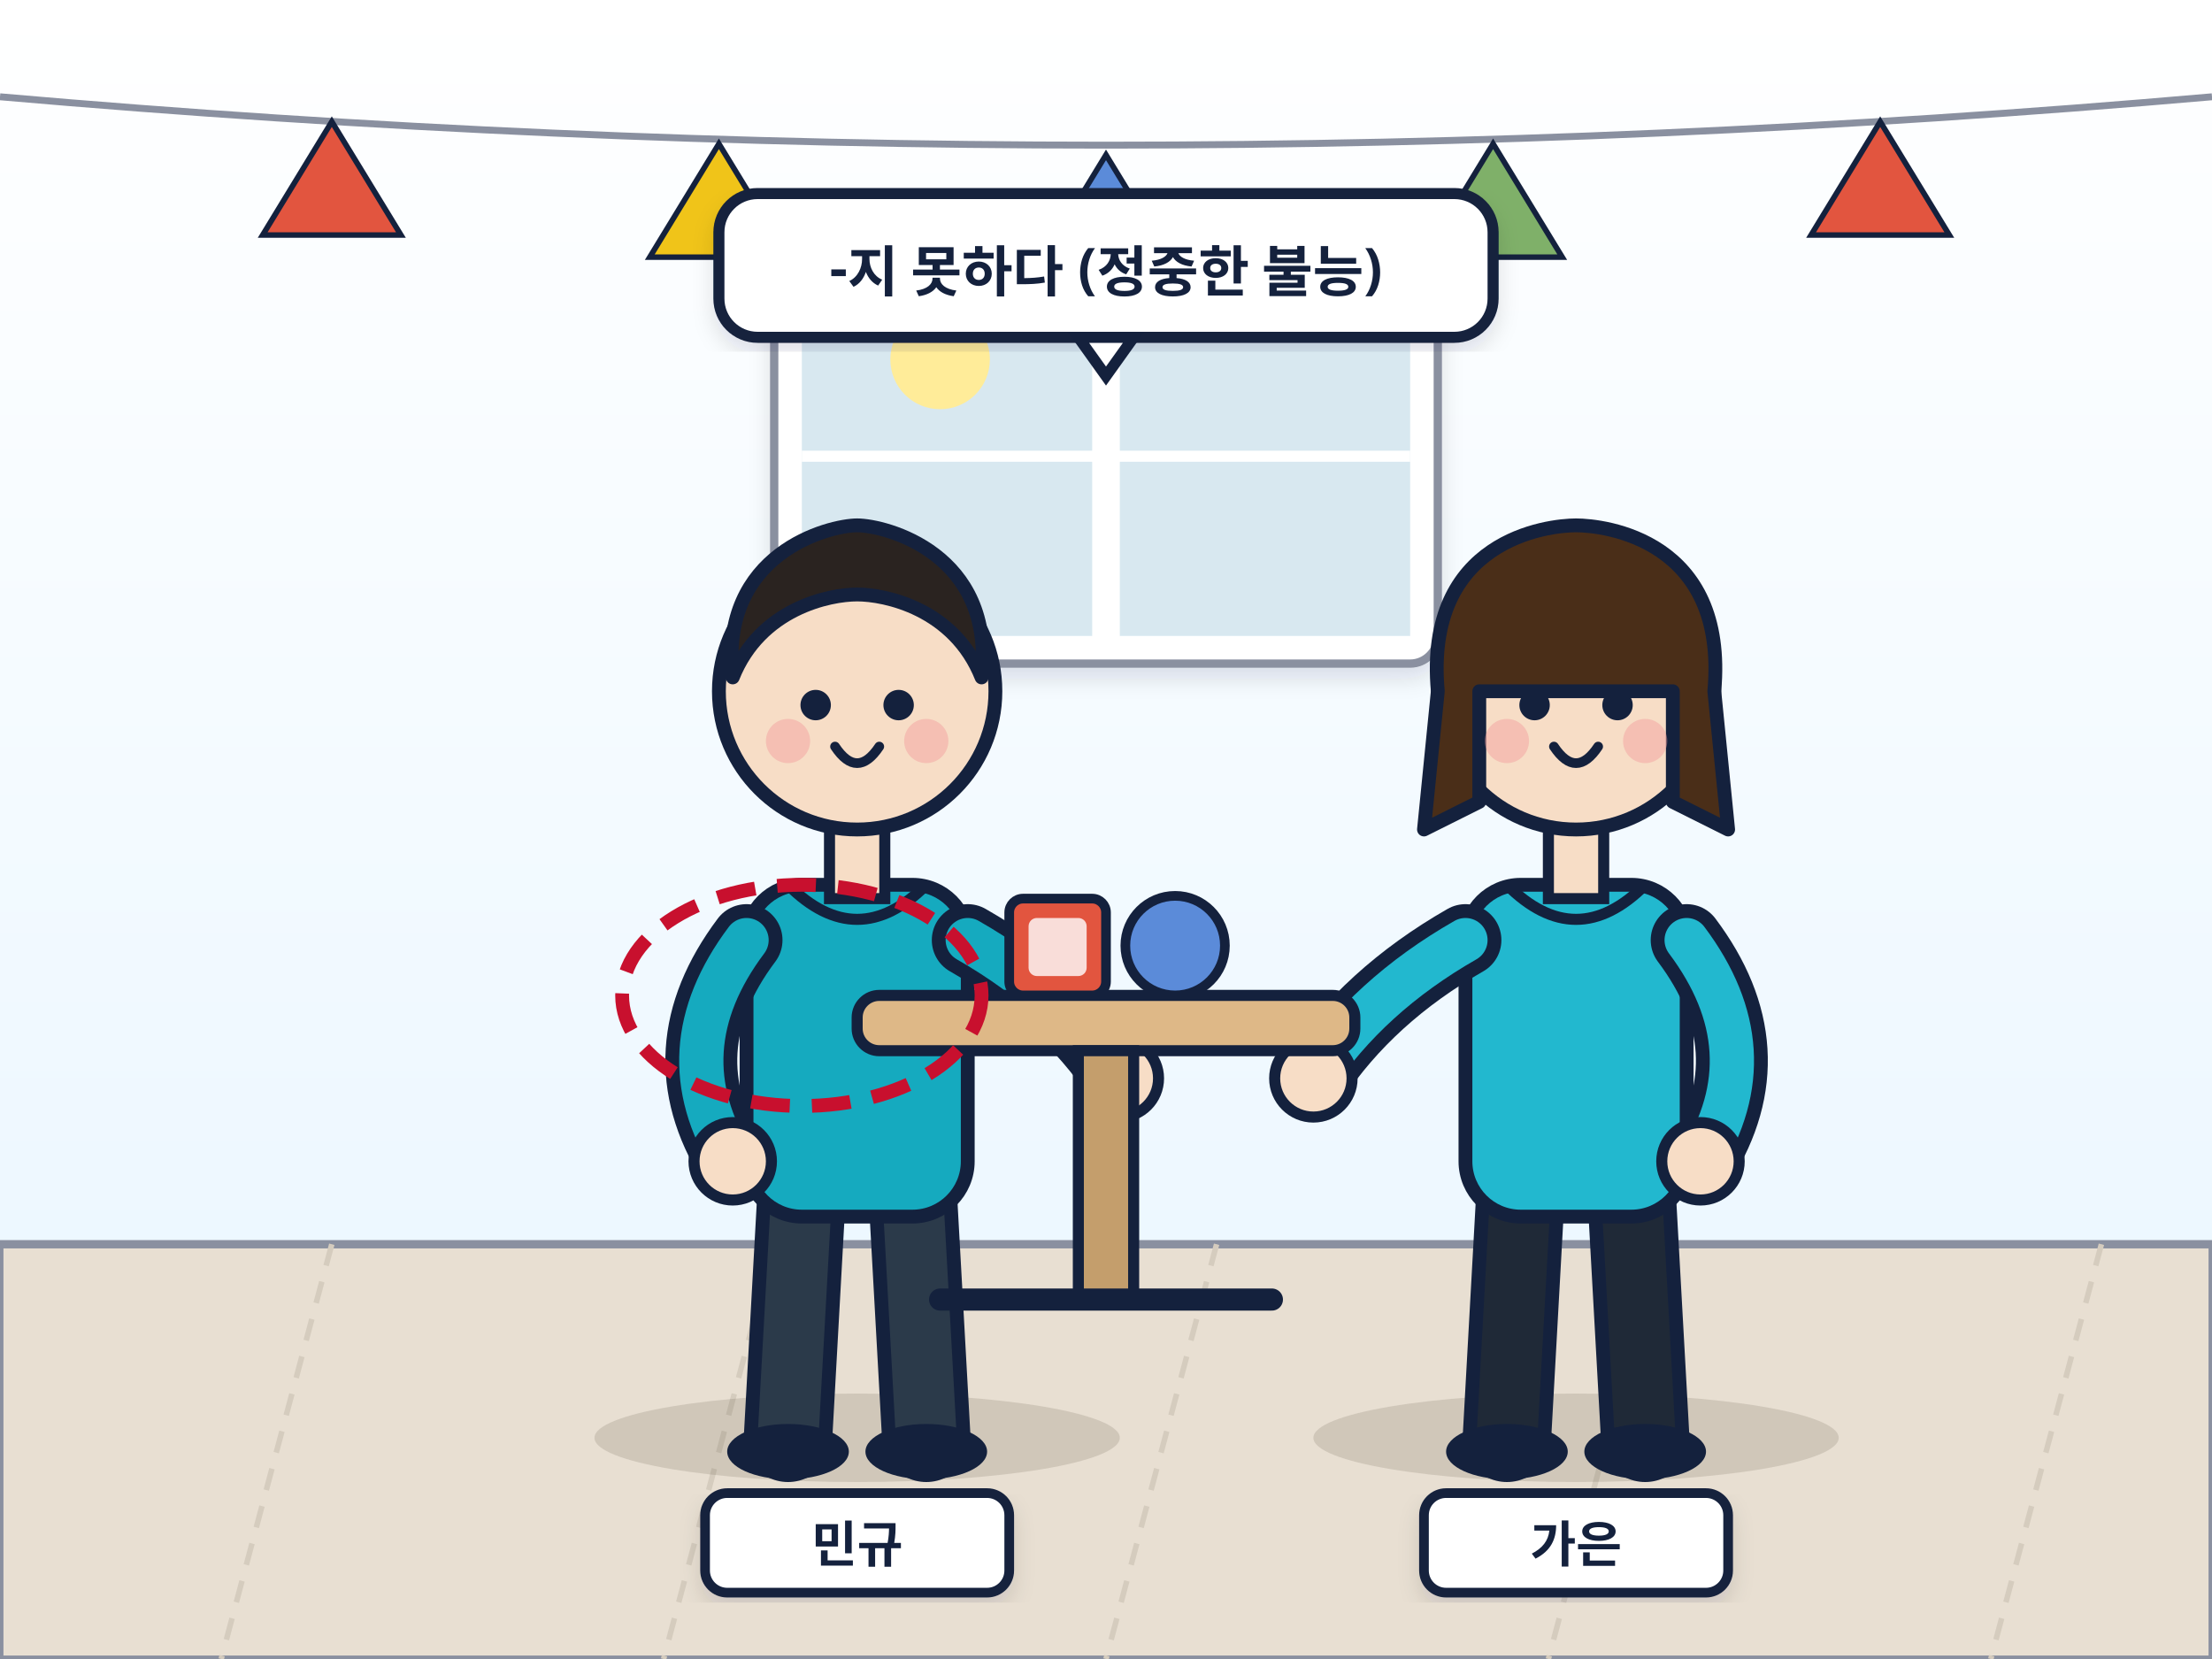
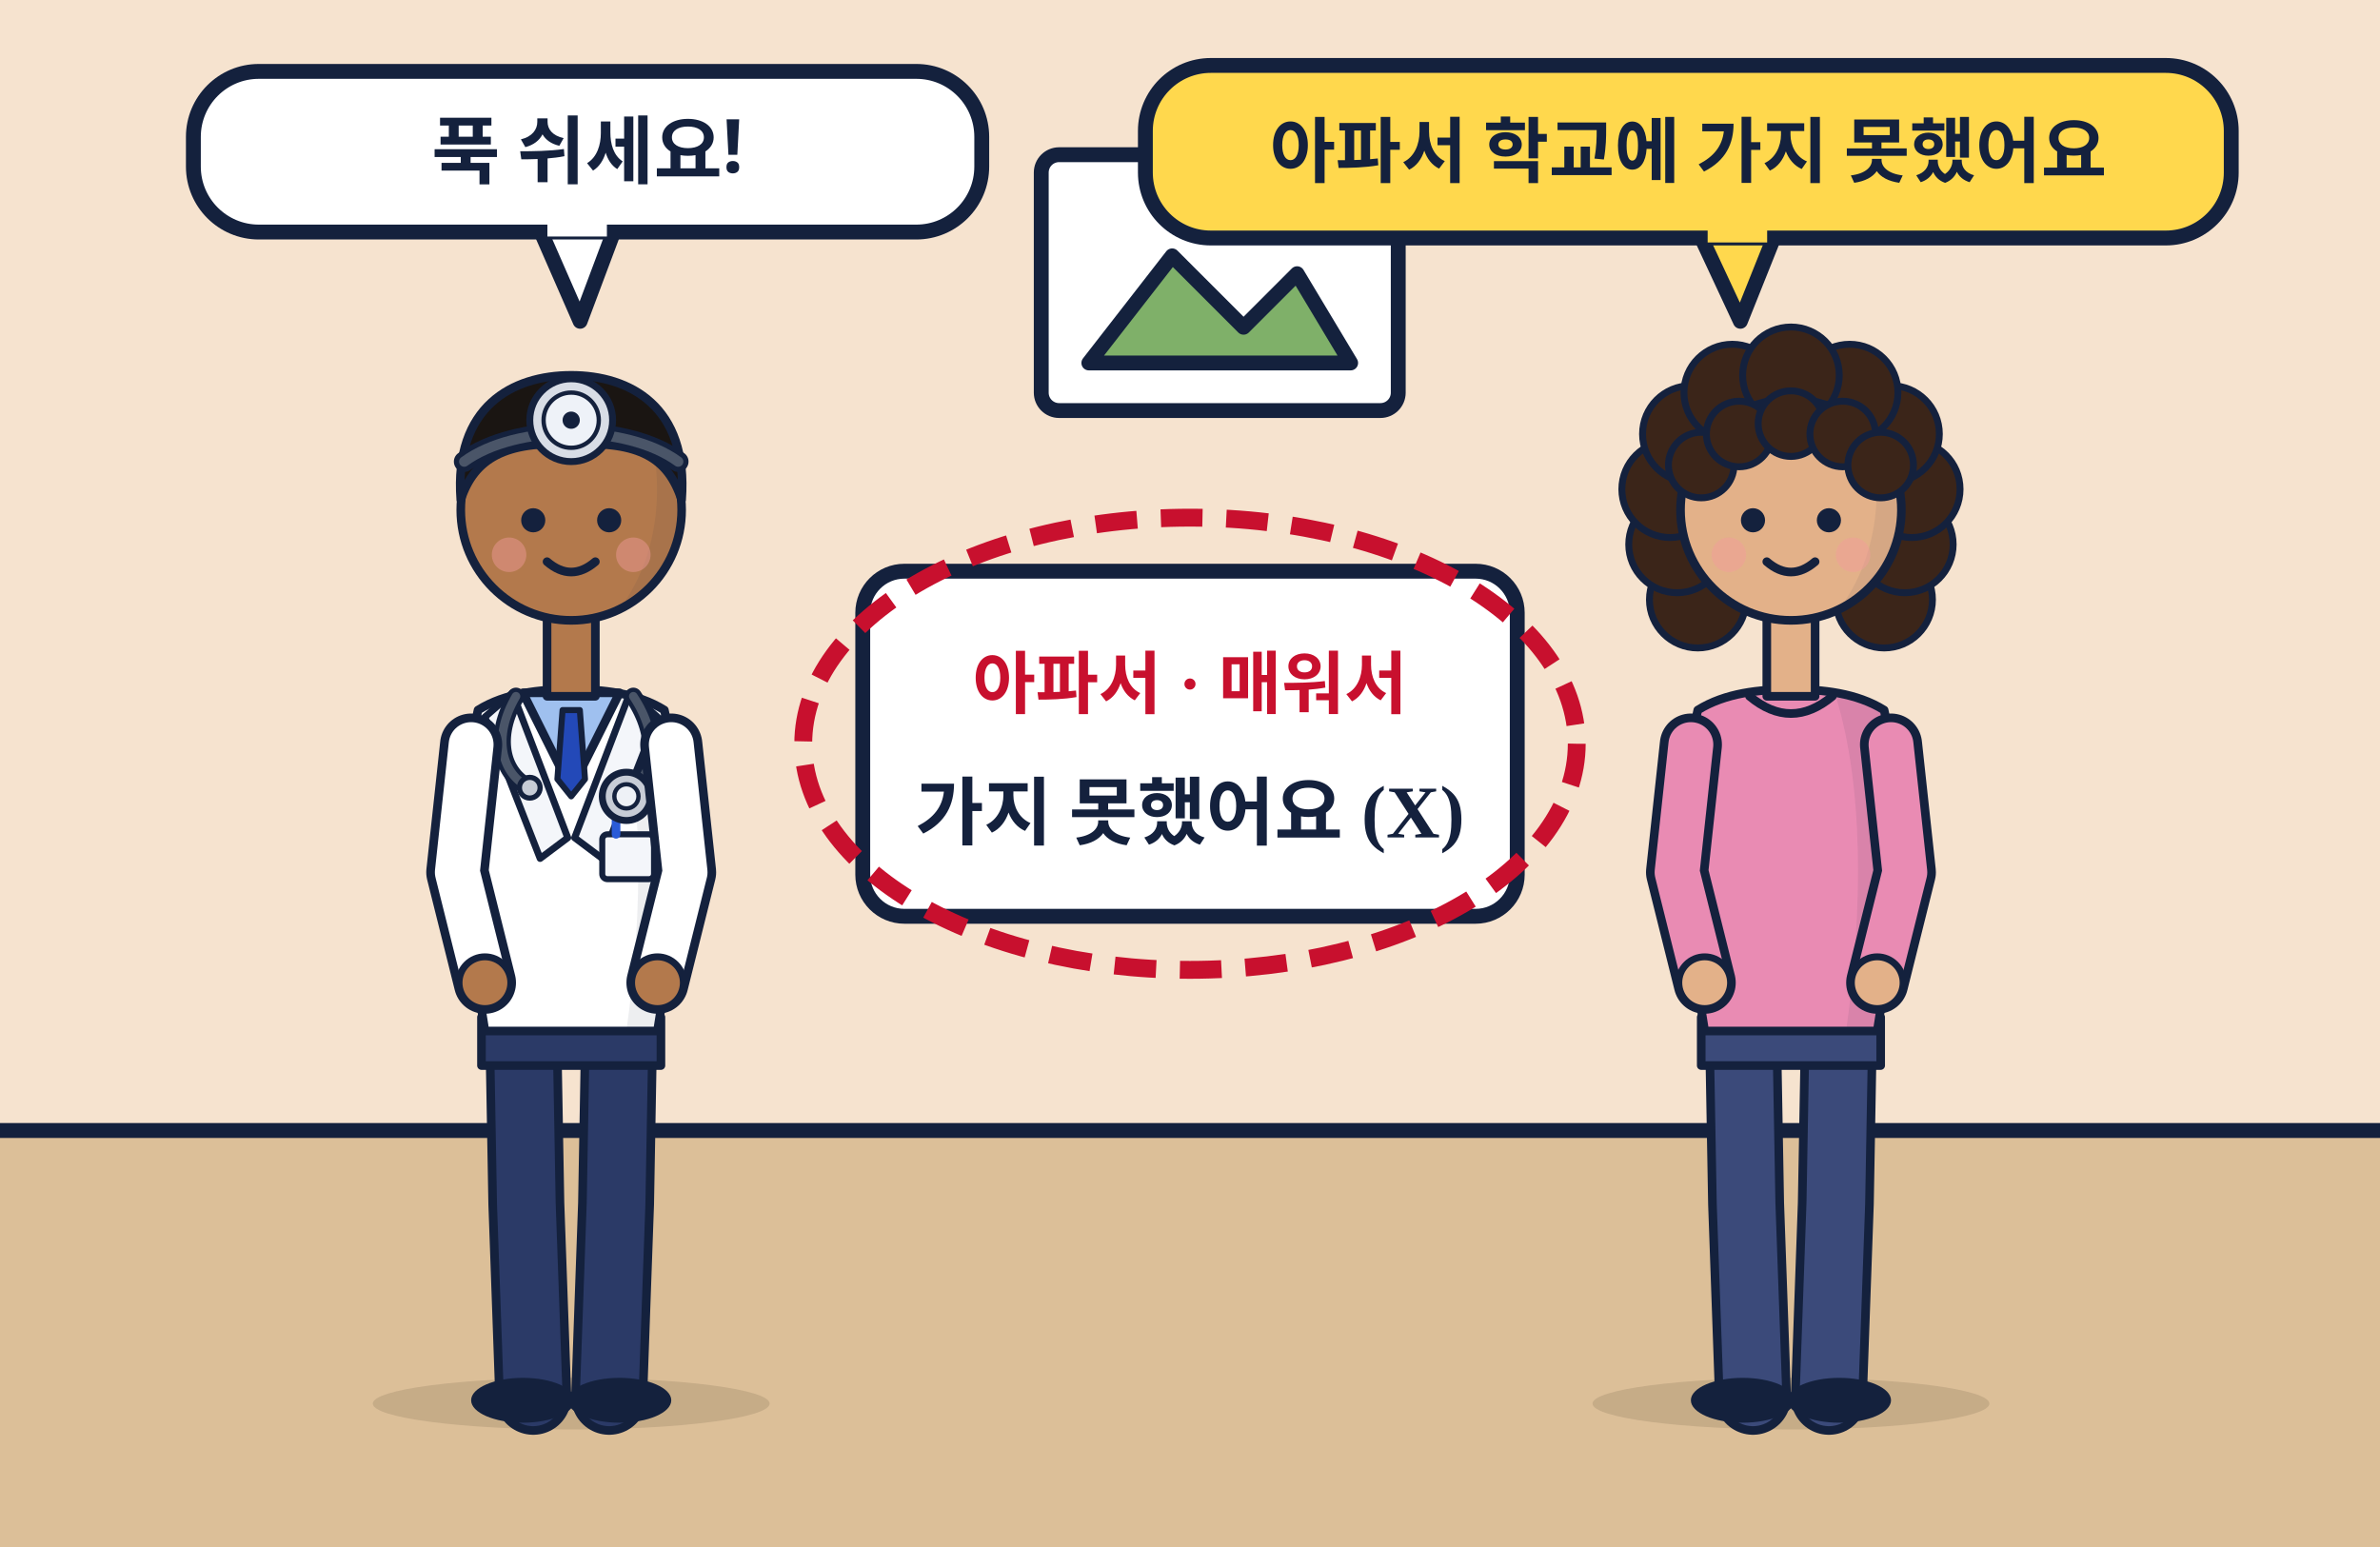
- <svg xmlns="http://www.w3.org/2000/svg" viewBox="0 0 800 600">
-   <defs>
-     <linearGradient id="bgGrad30" x1="0" y1="0" x2="0" y2="1">
-       <stop offset="0%" stop-color="#ffffff" />
-       <stop offset="100%" stop-color="#e7f5ff" />
-     </linearGradient>
-     <filter id="shadow30" x="-10%" y="-10%" width="120%" height="120%">
-       <feDropShadow dx="0" dy="4" stdDeviation="4" flood-color="#14213d" flood-opacity="0.12" />
-     </filter>
-   </defs>
-   <g class="bg" data-bg="swimming_pool">
-     <rect width="800" height="600" fill="url(#bgGrad30)" />
-     <path d="M0 450 L800 450 L800 600 L0 600 Z" fill="#e8dfd2" stroke="#8a90a0" stroke-width="2.5" />
-     <path d="M0 450 L800 450" stroke="#8a90a0" stroke-width="3" />
-     <path d="M120 450 L80 600 M280 450 L240 600 M440 450 L400 600 M600 450 L560 600 M760 450 L720 600" stroke="#d5ccbe" stroke-width="2" stroke-dasharray="8 6" />
-     <path d="M0 35 Q400 70 800 35" fill="none" stroke="#8a90a0" stroke-width="2.5" />
-     <polygon points="120,44 145,85 95,85" fill="#e2553f" stroke="#14213d" stroke-width="2" />
-     <polygon points="260,52 285,93 235,93" fill="#f0c419" stroke="#14213d" stroke-width="2" />
-     <polygon points="400,56 425,97 375,97" fill="#5b8bd9" stroke="#14213d" stroke-width="2" />
-     <polygon points="540,52 565,93 515,93" fill="#7fb069" stroke="#14213d" stroke-width="2" />
-     <polygon points="680,44 705,85 655,85" fill="#e2553f" stroke="#14213d" stroke-width="2" />
-     <rect x="280" y="90" width="240" height="150" rx="10" fill="#ffffff" stroke="#8a90a0" stroke-width="3" filter="url(#shadow30)" />
-     <rect x="290" y="100" width="105" height="130" fill="#d8e8f0" />
-     <rect x="405" y="100" width="105" height="130" fill="#d8e8f0" />
-     <path d="M290 165 H510 M400 100 V230" stroke="#ffffff" stroke-width="4" />
-     <circle cx="340" cy="130" r="18" fill="#ffec99" />
+ <svg xmlns="http://www.w3.org/2000/svg" viewBox="0 0 800 520">
+   <rect width="800" height="520" fill="#f6e3cf" />
+   <rect y="380" width="800" height="140" fill="#dcbf98" />
+   <path d="M0 380 H800" stroke="#14213d" stroke-width="5" stroke-linejoin="round" stroke-linecap="round" />
+   <rect x="350" y="52" width="120" height="86" rx="6" fill="#fff" stroke="#14213d" stroke-width="5" stroke-linejoin="round" stroke-linecap="round" />
+   <path d="M366 122 L394 86 L418 110 L436 92 L454 122 Z" fill="#7fb069" stroke="#14213d" stroke-width="5" stroke-linejoin="round" stroke-linecap="round" />
+   <ellipse cx="192.0" cy="471.8" rx="66.7" ry="8.7" fill="#3a3020" opacity="0.14" />
+   <g class="fig" transform="translate(105 96) scale(0.58)">
+     <path d="M122 420 L124 532 L128 644" fill="none" stroke="#14213d" stroke-width="44" stroke-linecap="round" stroke-linejoin="round" />
+     <path d="M122 420 L124 532 L128 644" fill="none" stroke="#2b3a67" stroke-width="34" stroke-linecap="round" stroke-linejoin="round" />
+     <ellipse cx="122" cy="646" rx="30" ry="13" fill="#14213d" />
+     <path d="M178 420 L176 532 L172 644" fill="none" stroke="#14213d" stroke-width="44" stroke-linecap="round" stroke-linejoin="round" />
+     <path d="M178 420 L176 532 L172 644" fill="none" stroke="#2b3a67" stroke-width="34" stroke-linecap="round" stroke-linejoin="round" />
+     <ellipse cx="178" cy="646" rx="30" ry="13" fill="#14213d" />
+     <path d="M98 424 H202 V452 H98 Z" fill="#2b3a67" stroke="#14213d" stroke-width="5" stroke-linejoin="round" />
+     <g transform="translate(150 236) scale(1) translate(-150 -236)" />
+     <g transform="translate(150 236) scale(1) translate(-150 -236)">
+       <path d="M96 246 C112 236 132 234 150 234 C168 234 188 236 204 246 C214 290 212 360 200 432 L100 432 C88 360 86 290 96 246 Z" fill="#ffffff" stroke="#14213d" stroke-width="5" stroke-linejoin="round" stroke-linecap="round" />
+       <path d="M176 238 C190 240 200 243 204 246 C214 290 212 360 200 432 L182 432 C192 360 192 290 176 238 Z" fill="#14213d" opacity="0.08" />
+       <path d="M122 236 L150 292 L178 236 Z" fill="#9fc0ef" stroke="#14213d" stroke-width="5" stroke-linejoin="round" stroke-linecap="round" />
+       <path d="M145 246 H155 L158 286 L150 296 L142 286 Z" fill="#2349b8" stroke="#14213d" stroke-width="3.5" stroke-linejoin="round" stroke-linecap="round" />
+       <path d="M116 236 L148 320 L132 332 L100 250 Z M184 236 L152 320 L168 332 L200 250 Z" fill="#f4f6fa" stroke="#14213d" stroke-width="4" stroke-linejoin="round" stroke-linecap="round" />
+       <rect x="168" y="318" width="30" height="26" rx="3" fill="#f4f6fa" stroke="#14213d" stroke-width="3.5" stroke-linejoin="round" stroke-linecap="round" />
+       <path d="M176 318 V302" stroke="#2a5bd7" stroke-width="5" stroke-linecap="round" />
+     </g>
+     <g transform="translate(150 236) scale(1) translate(-150 -236)">
+       <rect x="136" y="186" width="28" height="52" fill="#b3794c" stroke="#14213d" stroke-width="5" stroke-linejoin="round" stroke-linecap="round" />
+       <circle cx="150" cy="130" r="64" fill="#b3794c" stroke="#14213d" stroke-width="5" stroke-linejoin="round" stroke-linecap="round" />
+       <path d="M196 86 C222 120 214 172 176 190 C200 160 204 120 196 86 Z" fill="#14213d" opacity="0.07" />
+       <path d="M86 124 C82 70 116 52 150 52 C184 52 218 70 214 124 C206 100 190 90 150 92 C112 90 94 100 86 124 Z" fill="#1a1512" stroke="#14213d" stroke-width="5" stroke-linejoin="round" stroke-linecap="round" />
+       <circle cx="128" cy="136" r="7" fill="#14213d" />
+       <circle cx="172" cy="136" r="7" fill="#14213d" />
+       <circle cx="114" cy="156" r="10" fill="#f19c9c" opacity="0.45" />
+       <circle cx="186" cy="156" r="10" fill="#f19c9c" opacity="0.45" />
+       <path d="M136 160 Q150 172 164 160" fill="none" stroke="#14213d" stroke-width="5" stroke-linecap="round" />
+       <path d="M88 102 C118 80 182 80 212 102" fill="none" stroke="#14213d" stroke-width="12" stroke-linecap="round" />
+       <path d="M88 102 C118 80 182 80 212 102" fill="none" stroke="#4a5568" stroke-width="6" stroke-linecap="round" />
+       <circle cx="150" cy="78" r="24" fill="#d8dde6" stroke="#14213d" stroke-width="4" stroke-linejoin="round" stroke-linecap="round" />
+       <circle cx="150" cy="78" r="16" fill="#eef2f8" stroke="#14213d" stroke-width="2.5" stroke-linejoin="round" stroke-linecap="round" />
+       <circle cx="150" cy="78" r="5" fill="#14213d" />
+     </g>
+     <path d="M118 238 C104 262 110 282 124 290" fill="none" stroke="#14213d" stroke-width="10" stroke-linecap="round" />
+     <path d="M118 238 C104 262 110 282 124 290" fill="none" stroke="#4a5568" stroke-width="5" stroke-linecap="round" />
+     <path d="M186 238 C202 262 198 284 184 292" fill="none" stroke="#14213d" stroke-width="10" stroke-linecap="round" />
+     <path d="M186 238 C202 262 198 284 184 292" fill="none" stroke="#4a5568" stroke-width="5" stroke-linecap="round" />
+     <circle cx="126" cy="291" r="6" fill="#c7ccd6" stroke="#14213d" stroke-width="3" stroke-linejoin="round" stroke-linecap="round" />
+     <circle cx="182" cy="296" r="14" fill="#c7ccd6" stroke="#14213d" stroke-width="4" stroke-linejoin="round" stroke-linecap="round" />
+     <circle cx="182" cy="296" r="7" fill="#eef1f6" stroke="#14213d" stroke-width="2.5" stroke-linejoin="round" stroke-linecap="round" />
+     <path d="M92 266 L84 340 L100 404" fill="none" stroke="#14213d" stroke-width="36" stroke-linecap="round" stroke-linejoin="round" />
+     <path d="M92 266 L84 340 L100 404" fill="none" stroke="#ffffff" stroke-width="26" stroke-linecap="round" stroke-linejoin="round" />
+     <circle cx="100" cy="404" r="15" fill="#b3794c" stroke="#14213d" stroke-width="4" />
+     <path d="M208 266 L216 340 L200 404" fill="none" stroke="#14213d" stroke-width="36" stroke-linecap="round" stroke-linejoin="round" />
+     <path d="M208 266 L216 340 L200 404" fill="none" stroke="#ffffff" stroke-width="26" stroke-linecap="round" stroke-linejoin="round" />
+     <circle cx="200" cy="404" r="15" fill="#b3794c" stroke="#14213d" stroke-width="4" />
  </g>
-   <ellipse cx="310" cy="520" rx="95" ry="16" fill="#3a3020" opacity="0.14" />
-   <ellipse cx="570" cy="520" rx="95" ry="16" fill="#3a3020" opacity="0.14" />
-   <g class="fig" transform="translate(220, 150)">
-     <path d="M70 280 L65 370" stroke="#14213d" stroke-width="32" stroke-linecap="round" />
-     <path d="M70 280 L65 370" stroke="#2b3a4a" stroke-width="22" stroke-linecap="round" />
-     <ellipse cx="65" cy="375" rx="22" ry="10" fill="#14213d" />
-     <path d="M110 280 L115 370" stroke="#14213d" stroke-width="32" stroke-linecap="round" />
-     <path d="M110 280 L115 370" stroke="#2b3a4a" stroke-width="22" stroke-linecap="round" />
-     <ellipse cx="115" cy="375" rx="22" ry="10" fill="#14213d" />
-     <rect x="50" y="170" width="80" height="120" rx="20" fill="#15aabf" stroke="#14213d" stroke-width="5" stroke-linejoin="round" />
-     <path d="M65 170 Q90 195 115 170" fill="none" stroke="#14213d" stroke-width="4" />
-     <path d="M50 190 Q20 230 45 270" fill="none" stroke="#14213d" stroke-width="26" stroke-linecap="round" />
-     <path d="M50 190 Q20 230 45 270" fill="none" stroke="#15aabf" stroke-width="16" stroke-linecap="round" />
-     <circle cx="45" cy="270" r="14" fill="#f7ddc6" stroke="#14213d" stroke-width="4" />
-     <path d="M130 190 Q165 210 185 240" fill="none" stroke="#14213d" stroke-width="26" stroke-linecap="round" />
-     <path d="M130 190 Q165 210 185 240" fill="none" stroke="#15aabf" stroke-width="16" stroke-linecap="round" />
-     <circle cx="185" cy="240" r="14" fill="#f7ddc6" stroke="#14213d" stroke-width="4" />
-     <rect x="80" y="145" width="20" height="30" fill="#f7ddc6" stroke="#14213d" stroke-width="4" />
-     <circle cx="90" cy="100" r="50" fill="#f7ddc6" stroke="#14213d" stroke-width="5" />
-     <path d="M45 95 C40 50 80 40 90 40 C100 40 140 50 135 95 C125 70 100 65 90 65 C80 65 55 70 45 95 Z" fill="#2a2320" stroke="#14213d" stroke-width="5" stroke-linejoin="round" />
-     <circle cx="75" cy="105" r="5.5" fill="#14213d" />
-     <circle cx="105" cy="105" r="5.5" fill="#14213d" />
-     <circle cx="65" cy="118" r="8" fill="#f19c9c" opacity="0.45" />
-     <circle cx="115" cy="118" r="8" fill="#f19c9c" opacity="0.45" />
-     <path d="M82 120 Q90 132 98 120" fill="none" stroke="#14213d" stroke-width="3.5" stroke-linecap="round" />
+   <ellipse cx="602.0" cy="471.8" rx="66.7" ry="8.7" fill="#3a3020" opacity="0.14" />
+   <g class="fig" transform="translate(515 96) scale(0.58)">
+     <path d="M122 420 L124 532 L128 644" fill="none" stroke="#14213d" stroke-width="44" stroke-linecap="round" stroke-linejoin="round" />
+     <path d="M122 420 L124 532 L128 644" fill="none" stroke="#3b4a7a" stroke-width="34" stroke-linecap="round" stroke-linejoin="round" />
+     <ellipse cx="122" cy="646" rx="30" ry="13" fill="#14213d" />
+     <path d="M178 420 L176 532 L172 644" fill="none" stroke="#14213d" stroke-width="44" stroke-linecap="round" stroke-linejoin="round" />
+     <path d="M178 420 L176 532 L172 644" fill="none" stroke="#3b4a7a" stroke-width="34" stroke-linecap="round" stroke-linejoin="round" />
+     <ellipse cx="178" cy="646" rx="30" ry="13" fill="#14213d" />
+     <path d="M98 424 H202 V452 H98 Z" fill="#3b4a7a" stroke="#14213d" stroke-width="5" stroke-linejoin="round" />
+     <g transform="translate(150 236) scale(1) translate(-150 -236)">
+       <circle cx="96" cy="182" r="28" fill="#3b2519" stroke="#14213d" stroke-width="4" stroke-linejoin="round" stroke-linecap="round" />
+       <circle cx="204" cy="182" r="28" fill="#3b2519" stroke="#14213d" stroke-width="4" stroke-linejoin="round" stroke-linecap="round" />
+       <circle cx="84" cy="150" r="28" fill="#3b2519" stroke="#14213d" stroke-width="4" stroke-linejoin="round" stroke-linecap="round" />
+       <circle cx="216" cy="150" r="28" fill="#3b2519" stroke="#14213d" stroke-width="4" stroke-linejoin="round" stroke-linecap="round" />
+       <circle cx="80" cy="118" r="28" fill="#3b2519" stroke="#14213d" stroke-width="4" stroke-linejoin="round" stroke-linecap="round" />
+       <circle cx="220" cy="118" r="28" fill="#3b2519" stroke="#14213d" stroke-width="4" stroke-linejoin="round" stroke-linecap="round" />
+       <circle cx="92" cy="86" r="28" fill="#3b2519" stroke="#14213d" stroke-width="4" stroke-linejoin="round" stroke-linecap="round" />
+       <circle cx="208" cy="86" r="28" fill="#3b2519" stroke="#14213d" stroke-width="4" stroke-linejoin="round" stroke-linecap="round" />
+       <circle cx="116" cy="62" r="28" fill="#3b2519" stroke="#14213d" stroke-width="4" stroke-linejoin="round" stroke-linecap="round" />
+       <circle cx="184" cy="62" r="28" fill="#3b2519" stroke="#14213d" stroke-width="4" stroke-linejoin="round" stroke-linecap="round" />
+       <circle cx="150" cy="52" r="28" fill="#3b2519" stroke="#14213d" stroke-width="4" stroke-linejoin="round" stroke-linecap="round" />
+     </g>
+     <g transform="translate(150 236) scale(1) translate(-150 -236)">
+       <path d="M96 246 C112 236 132 234 150 234 C168 234 188 236 204 246 C214 290 212 360 200 432 L100 432 C88 360 86 290 96 246 Z" fill="#e98bb3" stroke="#14213d" stroke-width="5" stroke-linejoin="round" stroke-linecap="round" />
+       <path d="M176 238 C190 240 200 243 204 246 C214 290 212 360 200 432 L182 432 C192 360 192 290 176 238 Z" fill="#14213d" opacity="0.08" />
+       <path d="M126 238 Q150 258 174 238" fill="none" stroke="#14213d" stroke-width="5" stroke-linejoin="round" stroke-linecap="round" />
+     </g>
+     <g transform="translate(150 236) scale(1) translate(-150 -236)">
+       <rect x="136" y="186" width="28" height="52" fill="#e3b189" stroke="#14213d" stroke-width="5" stroke-linejoin="round" stroke-linecap="round" />
+       <circle cx="150" cy="130" r="64" fill="#e3b189" stroke="#14213d" stroke-width="5" stroke-linejoin="round" stroke-linecap="round" />
+       <path d="M196 86 C222 120 214 172 176 190 C200 160 204 120 196 86 Z" fill="#14213d" opacity="0.07" />
+       <circle cx="98" cy="104" r="19" fill="#3b2519" stroke="#14213d" stroke-width="4" stroke-linejoin="round" stroke-linecap="round" />
+       <circle cx="120" cy="86" r="19" fill="#3b2519" stroke="#14213d" stroke-width="4" stroke-linejoin="round" stroke-linecap="round" />
+       <circle cx="150" cy="80" r="19" fill="#3b2519" stroke="#14213d" stroke-width="4" stroke-linejoin="round" stroke-linecap="round" />
+       <circle cx="180" cy="86" r="19" fill="#3b2519" stroke="#14213d" stroke-width="4" stroke-linejoin="round" stroke-linecap="round" />
+       <circle cx="202" cy="104" r="19" fill="#3b2519" stroke="#14213d" stroke-width="4" stroke-linejoin="round" stroke-linecap="round" />
+       <circle cx="128" cy="136" r="7" fill="#14213d" />
+       <circle cx="172" cy="136" r="7" fill="#14213d" />
+       <circle cx="114" cy="156" r="10" fill="#f19c9c" opacity="0.45" />
+       <circle cx="186" cy="156" r="10" fill="#f19c9c" opacity="0.45" />
+       <path d="M136 160 Q150 172 164 160" fill="none" stroke="#14213d" stroke-width="5" stroke-linecap="round" />
+     </g>
+     <path d="M92 266 L84 340 L100 404" fill="none" stroke="#14213d" stroke-width="36" stroke-linecap="round" stroke-linejoin="round" />
+     <path d="M92 266 L84 340 L100 404" fill="none" stroke="#e98bb3" stroke-width="26" stroke-linecap="round" stroke-linejoin="round" />
+     <circle cx="100" cy="404" r="15" fill="#e3b189" stroke="#14213d" stroke-width="4" />
+     <path d="M208 266 L216 340 L200 404" fill="none" stroke="#14213d" stroke-width="36" stroke-linecap="round" stroke-linejoin="round" />
+     <path d="M208 266 L216 340 L200 404" fill="none" stroke="#e98bb3" stroke-width="26" stroke-linecap="round" stroke-linejoin="round" />
+     <circle cx="200" cy="404" r="15" fill="#e3b189" stroke="#14213d" stroke-width="4" />
  </g>
-   <g class="fig" transform="translate(480, 150)">
-     <path d="M70 280 L65 370" stroke="#14213d" stroke-width="32" stroke-linecap="round" />
-     <path d="M70 280 L65 370" stroke="#1f2937" stroke-width="22" stroke-linecap="round" />
-     <ellipse cx="65" cy="375" rx="22" ry="10" fill="#14213d" />
-     <path d="M110 280 L115 370" stroke="#14213d" stroke-width="32" stroke-linecap="round" />
-     <path d="M110 280 L115 370" stroke="#1f2937" stroke-width="22" stroke-linecap="round" />
-     <ellipse cx="115" cy="375" rx="22" ry="10" fill="#14213d" />
-     <rect x="50" y="170" width="80" height="120" rx="20" fill="#22b8cf" stroke="#14213d" stroke-width="5" stroke-linejoin="round" />
-     <path d="M65 170 Q90 195 115 170" fill="none" stroke="#14213d" stroke-width="4" />
-     <path d="M50 190 Q15 210 -5 240" fill="none" stroke="#14213d" stroke-width="26" stroke-linecap="round" />
-     <path d="M50 190 Q15 210 -5 240" fill="none" stroke="#22b8cf" stroke-width="16" stroke-linecap="round" />
-     <circle cx="-5" cy="240" r="14" fill="#f7ddc6" stroke="#14213d" stroke-width="4" />
-     <path d="M130 190 Q160 230 135 270" fill="none" stroke="#14213d" stroke-width="26" stroke-linecap="round" />
-     <path d="M130 190 Q160 230 135 270" fill="none" stroke="#22b8cf" stroke-width="16" stroke-linecap="round" />
-     <circle cx="135" cy="270" r="14" fill="#f7ddc6" stroke="#14213d" stroke-width="4" />
-     <rect x="80" y="145" width="20" height="30" fill="#f7ddc6" stroke="#14213d" stroke-width="4" />
-     <circle cx="90" cy="100" r="50" fill="#f7ddc6" stroke="#14213d" stroke-width="5" />
-     <path d="M40 100 C35 45 80 40 90 40 C100 40 145 45 140 100 L145 150 L125 140 L125 100 L55 100 L55 140 L35 150 Z" fill="#4a2e18" stroke="#14213d" stroke-width="5" stroke-linejoin="round" />
-     <circle cx="75" cy="105" r="5.5" fill="#14213d" />
-     <circle cx="105" cy="105" r="5.5" fill="#14213d" />
-     <circle cx="65" cy="118" r="8" fill="#f19c9c" opacity="0.45" />
-     <circle cx="115" cy="118" r="8" fill="#f19c9c" opacity="0.45" />
-     <path d="M82 120 Q90 132 98 120" fill="none" stroke="#14213d" stroke-width="3.5" stroke-linecap="round" />
+   <g transform="translate(400 250)">
+     <rect x="-110" y="-58" width="220" height="116" rx="14" fill="#fff" stroke="#14213d" stroke-width="5" />
+     <text x="0" y="-12" font-size="23" font-weight="900" fill="#c8102e" text-anchor="middle">아파서 · 매워서</text>
+     <text x="0" y="32" font-size="25" font-weight="900" fill="#14213d" text-anchor="middle">가지 못했어요 (X)</text>
  </g>
-   <g class="props" transform="translate(350, 360)">
-     <rect x="-40" y="0" width="180" height="20" rx="8" fill="#deb887" stroke="#14213d" stroke-width="4" />
-     <rect x="40" y="20" width="20" height="90" fill="#c49e6c" stroke="#14213d" stroke-width="4" />
-     <path d="M-10 110 H110" stroke="#14213d" stroke-width="8" stroke-linecap="round" />
-     <rect x="15" y="-35" width="35" height="35" rx="5" fill="#e2553f" stroke="#14213d" stroke-width="3.5" />
-     <rect x="22" y="-28" width="21" height="21" rx="3" fill="#ffffff" opacity="0.8" />
-     <circle cx="75" cy="-18" r="18" fill="#5b8bd9" stroke="#14213d" stroke-width="3.5" />
-   </g>
-   <ellipse class="red" cx="290" cy="360" rx="65" ry="40" fill="none" stroke="#c8102e" stroke-width="5" stroke-dasharray="14 8" />
-   <g class="sg" transform="translate(400, 70)">
-     <rect x="-140" y="0" width="280" height="52" rx="14" fill="#ffffff" stroke="#14213d" stroke-width="4" filter="url(#shadow30)" />
-     <polygon points="-10,52 10,52 0,66" fill="#ffffff" stroke="#14213d" stroke-width="4" />
-     <path d="-8 52 H8" stroke="#ffffff" stroke-width="6" />
-     <text class="tx" x="0" y="34" font-size="20" font-weight="900" fill="#14213d" text-anchor="middle" font-family="'Noto Sans KR','Malgun Gothic','Apple SD Gothic Neo',sans-serif">-지 못하다 (정중한 불능)</text>
+   <ellipse class="red" cx="400" cy="250" rx="130" ry="76" fill="none" stroke="#c8102e" stroke-width="6" stroke-dasharray="14 8" />
+   <g class="sg">
+     <path d="M571 78 L585 108 L597 78" fill="#ffd84d" stroke="#14213d" stroke-width="5" stroke-linejoin="round" stroke-linecap="round" />
+     <rect x="385" y="22" width="365" height="58" rx="22" fill="#ffd84d" stroke="#14213d" stroke-width="5" stroke-linejoin="round" stroke-linecap="round" />
+     <path d="M574 78 H594" stroke="#ffd84d" stroke-width="7" />
+     <text class="tx" x="567.5" y="59.4" font-size="24" font-weight="900" fill="#14213d" text-anchor="middle" font-family="'Noto Sans KR','Malgun Gothic','Apple SD Gothic Neo',sans-serif">아파서 학교에 가지 못했어요</text>
  </g>
  <g class="sg">
-     <rect x="255" y="540" width="110" height="36" rx="8" fill="#ffffff" stroke="#14213d" stroke-width="3.5" filter="url(#shadow30)" />
-     <text class="tx" x="310" y="565" font-size="18" font-weight="900" fill="#14213d" text-anchor="middle" font-family="'Noto Sans KR','Malgun Gothic','Apple SD Gothic Neo',sans-serif">민규</text>
-   </g>
-   <g class="sg">
-     <rect x="515" y="540" width="110" height="36" rx="8" fill="#ffffff" stroke="#14213d" stroke-width="3.5" filter="url(#shadow30)" />
-     <text class="tx" x="570" y="565" font-size="18" font-weight="900" fill="#14213d" text-anchor="middle" font-family="'Noto Sans KR','Malgun Gothic','Apple SD Gothic Neo',sans-serif">가은</text>
+     <path d="M181 76 L195 108 L207 76" fill="#fff" stroke="#14213d" stroke-width="5" stroke-linejoin="round" stroke-linecap="round" />
+     <rect x="65" y="24" width="265" height="54" rx="22" fill="#fff" stroke="#14213d" stroke-width="5" stroke-linejoin="round" stroke-linecap="round" />
+     <path d="M184 76 H204" stroke="#fff" stroke-width="7" />
+     <text class="tx" x="197.5" y="59.75" font-size="25" font-weight="900" fill="#14213d" text-anchor="middle" font-family="'Noto Sans KR','Malgun Gothic','Apple SD Gothic Neo',sans-serif">푹 쉬세요!</text>
  </g>
</svg>
